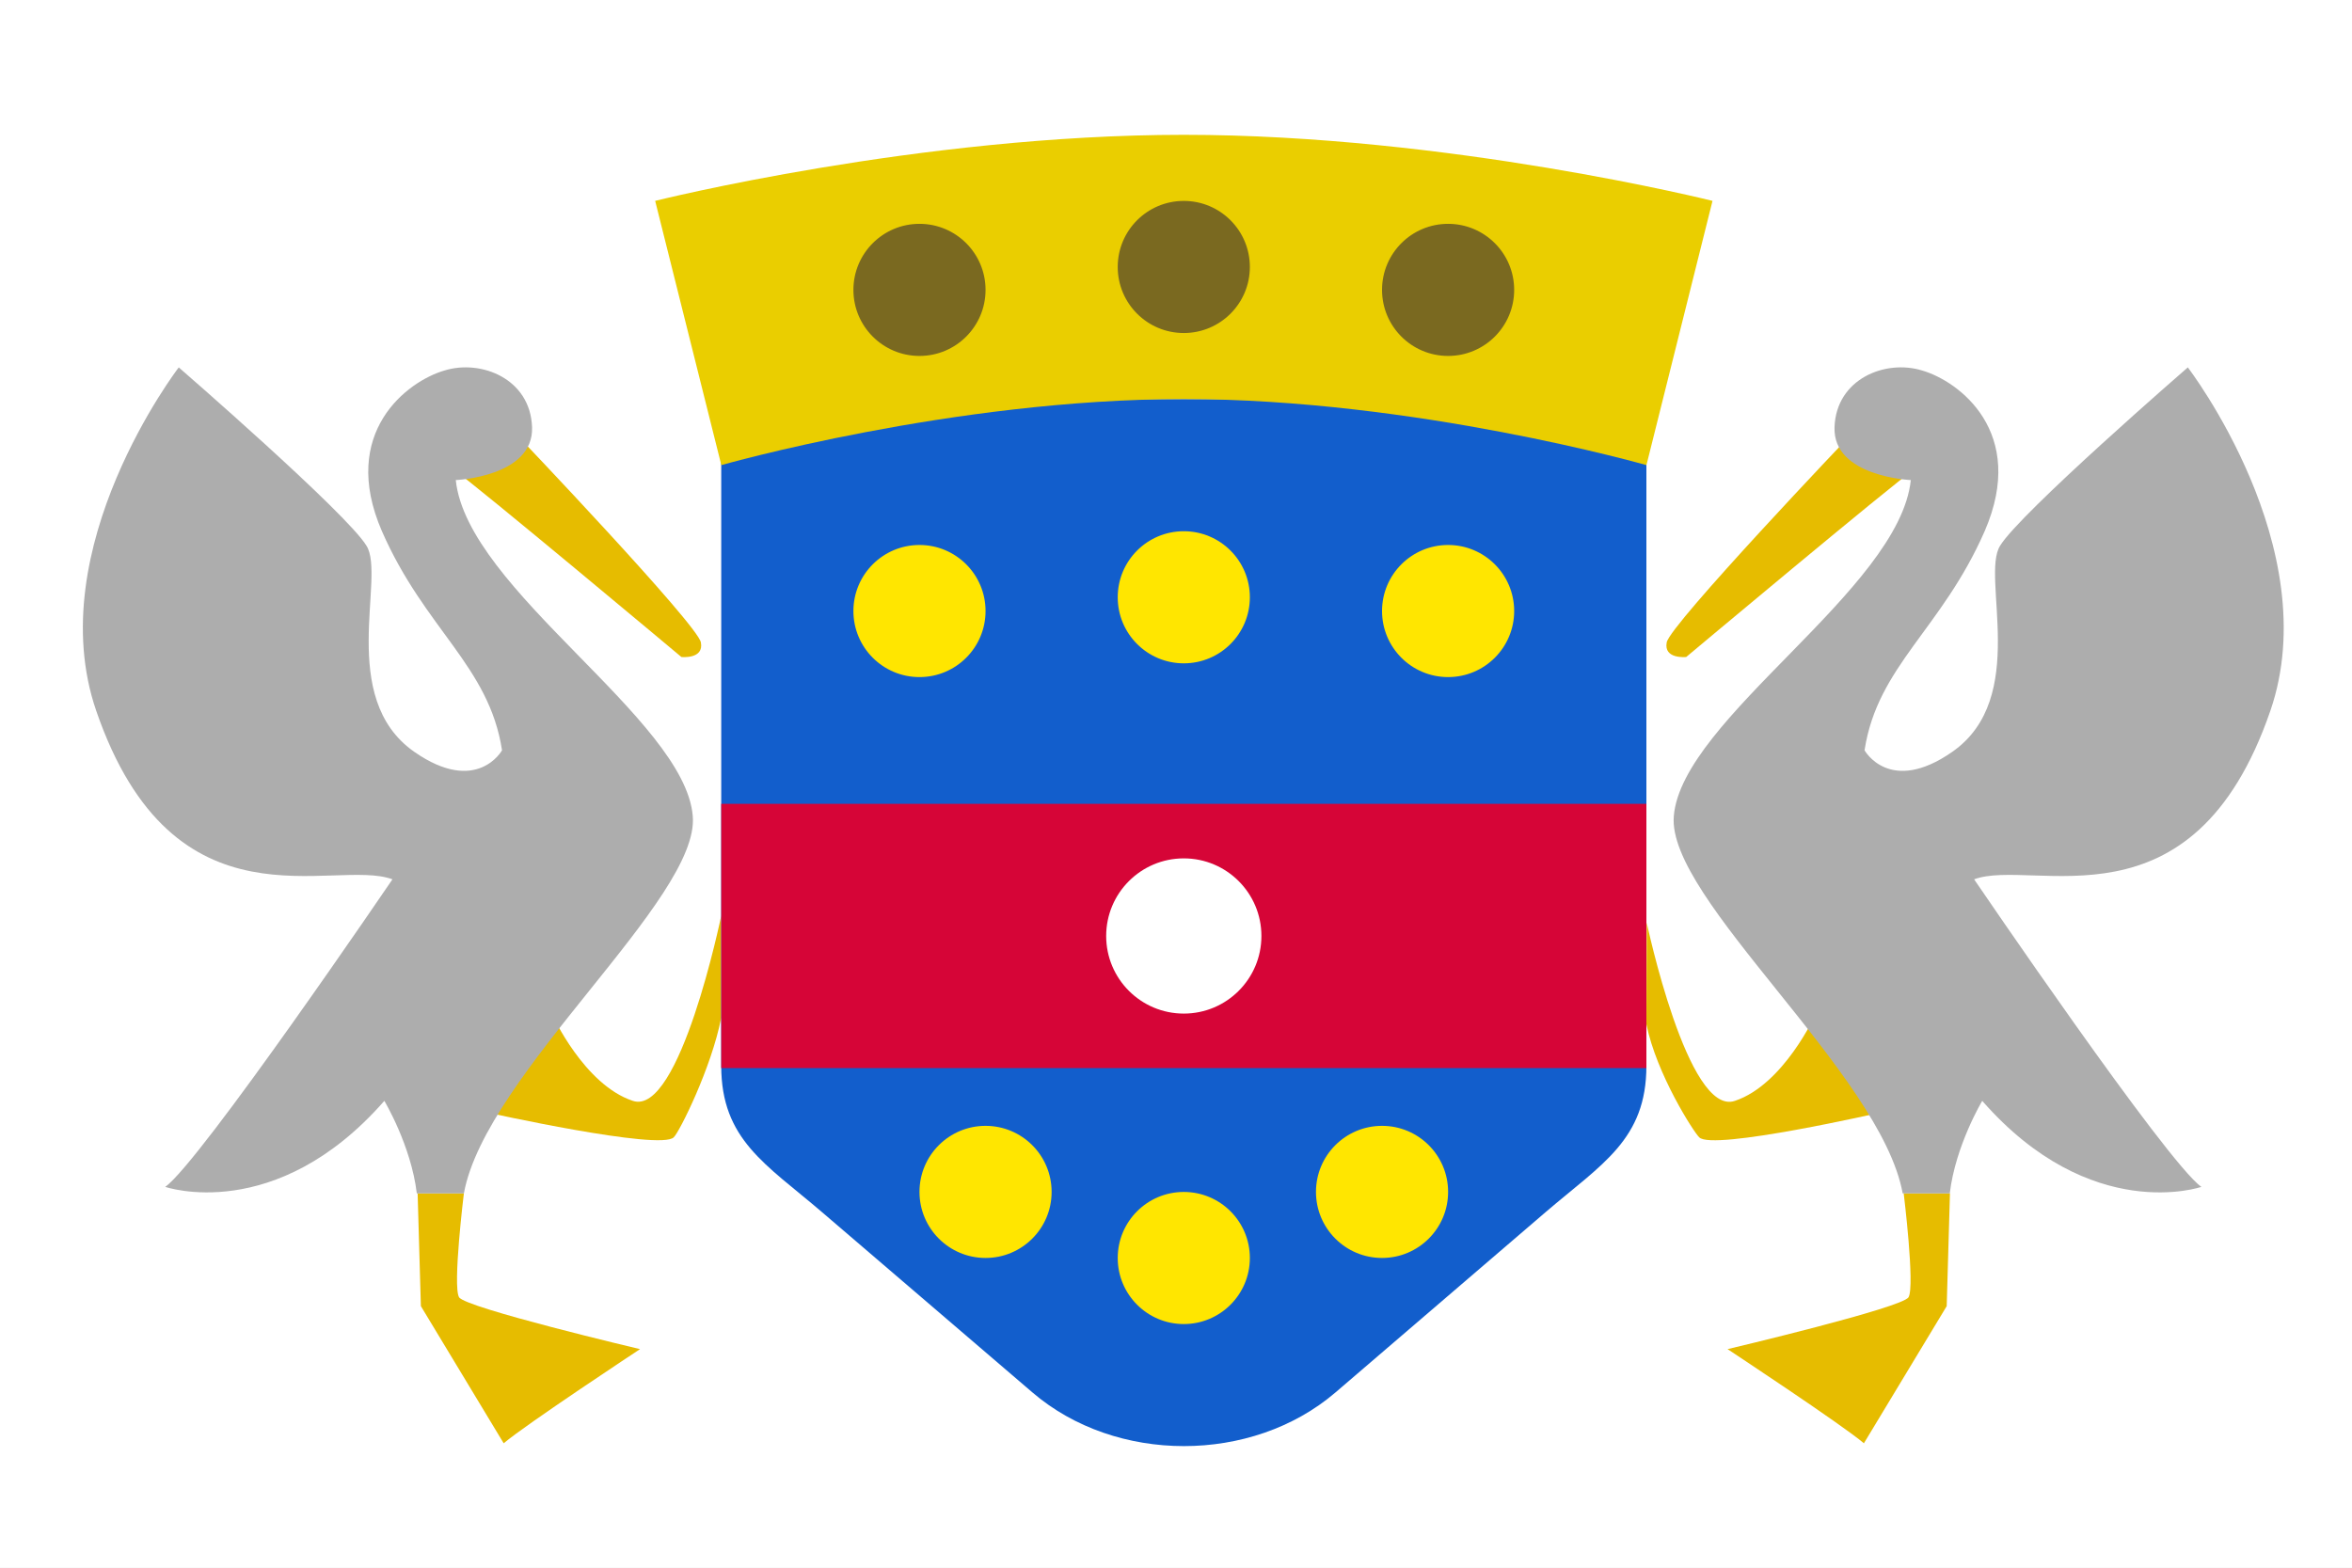
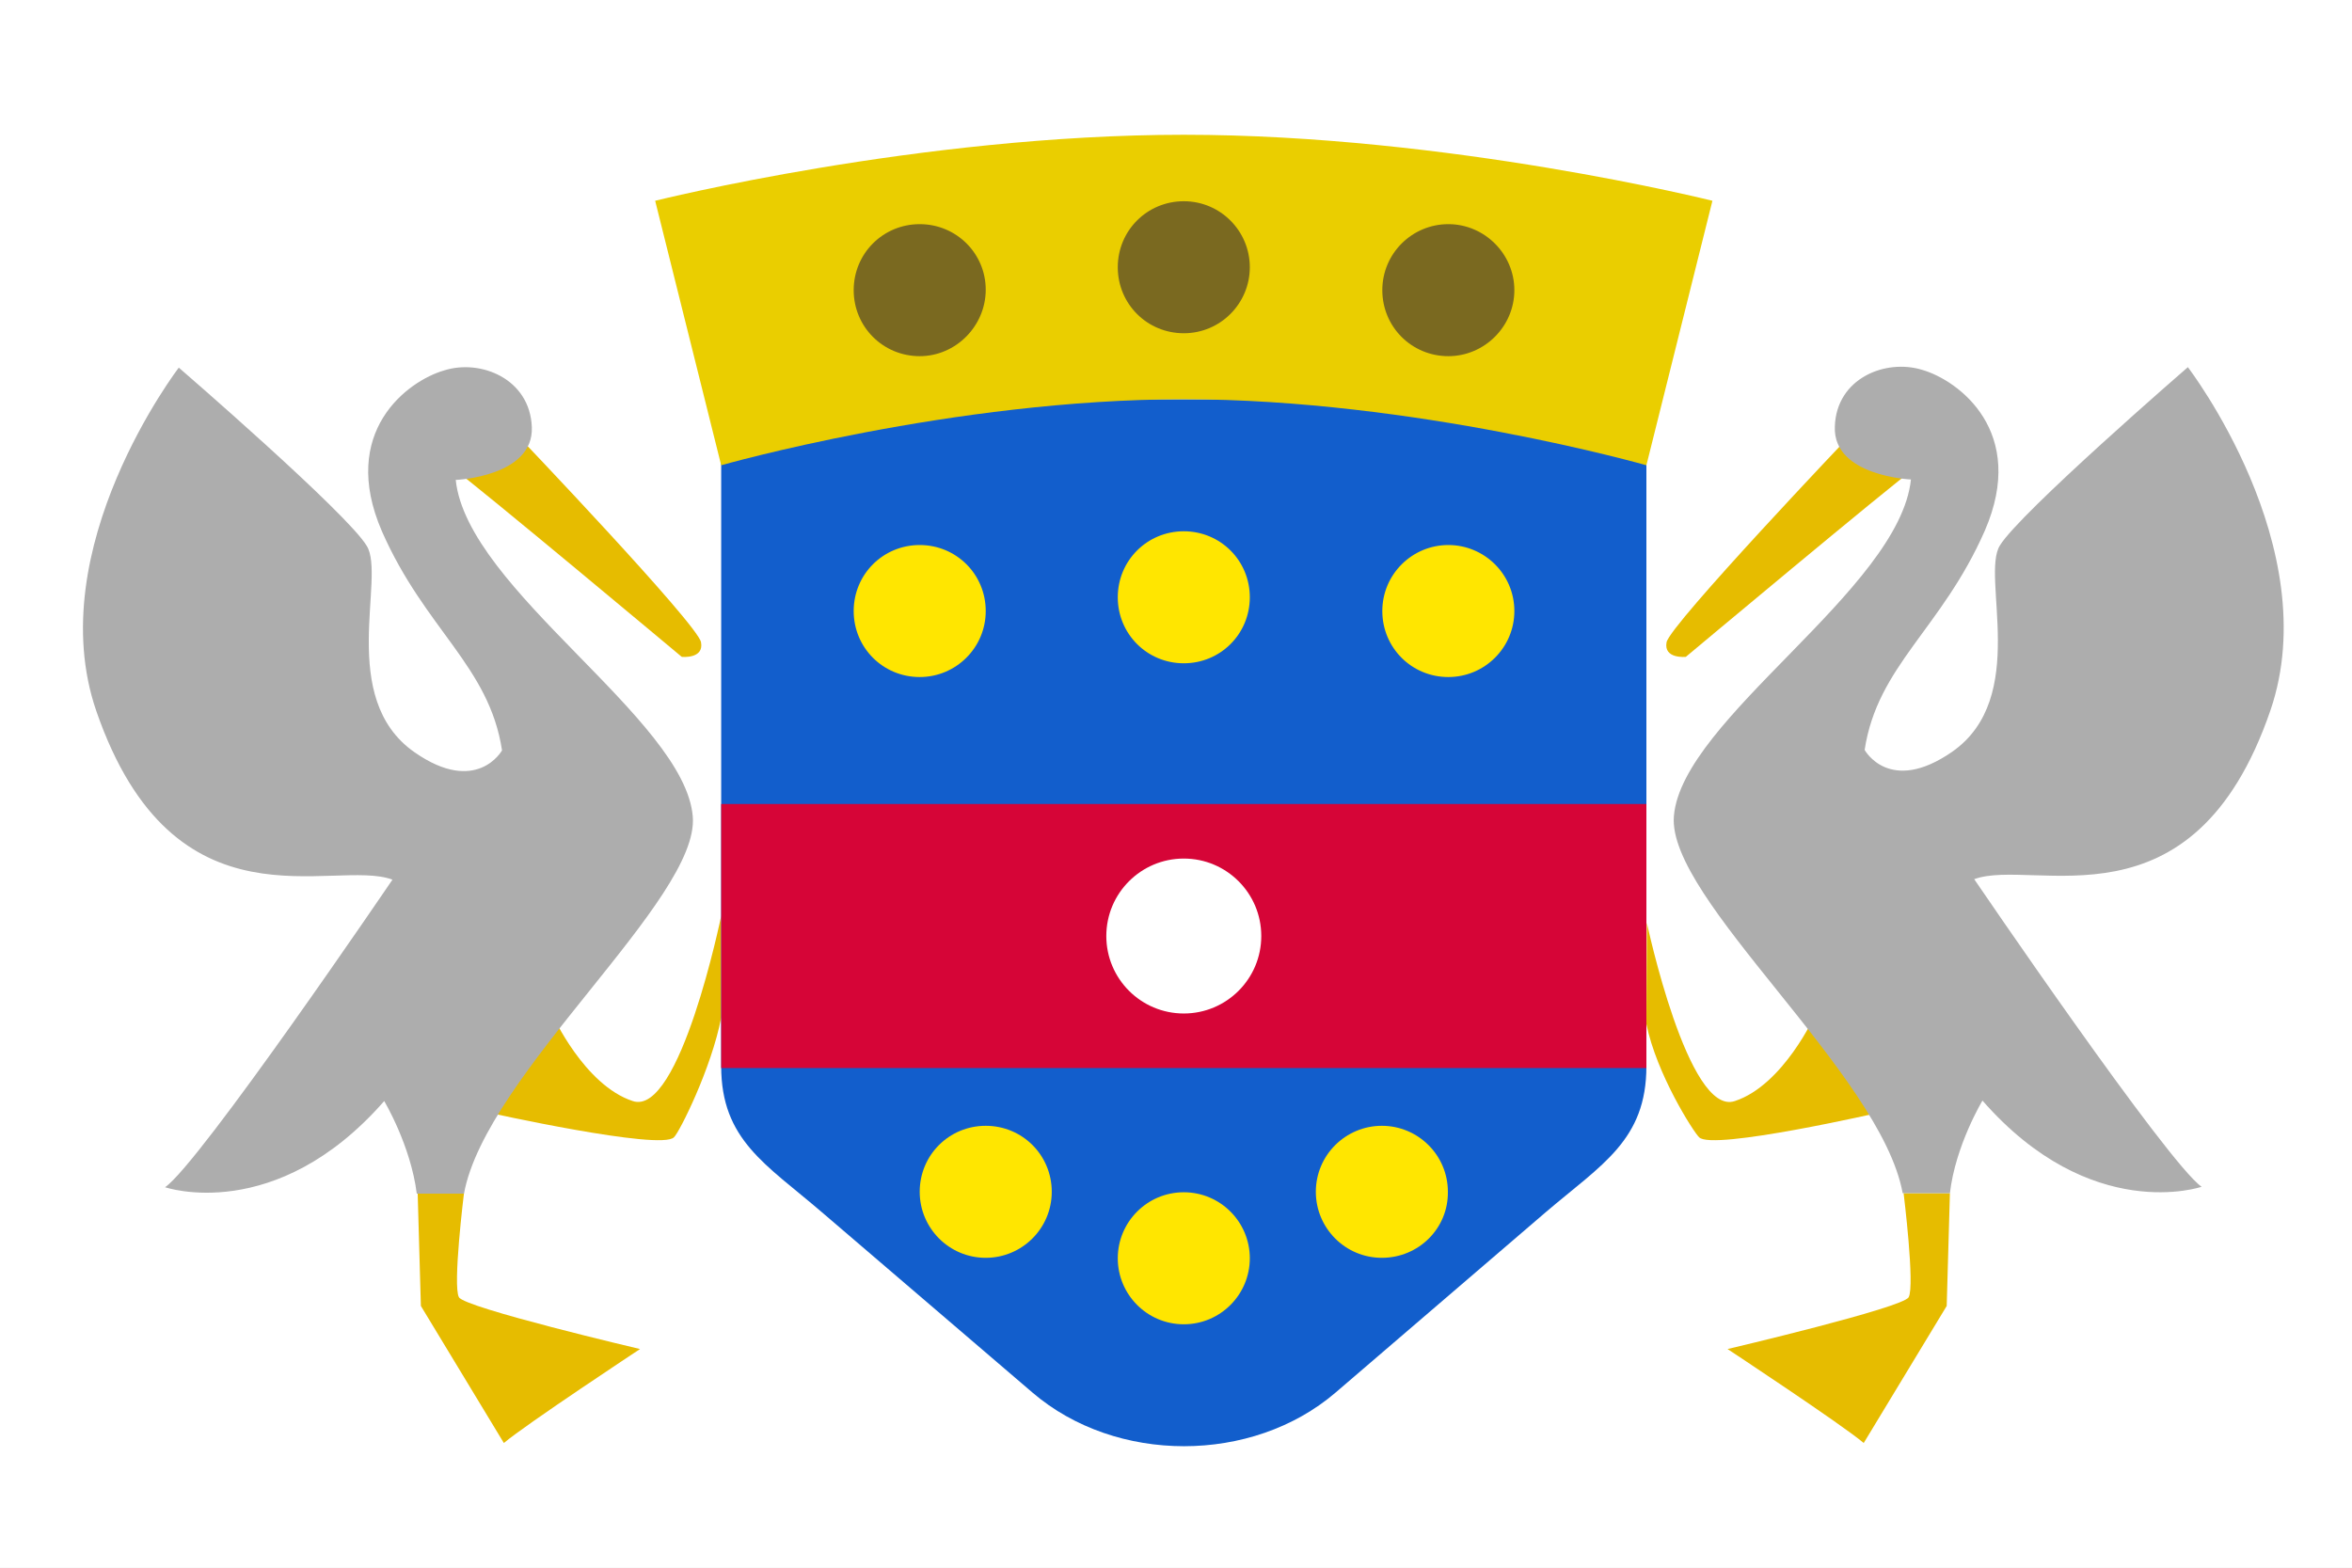
<svg xmlns="http://www.w3.org/2000/svg" viewBox="0 0 513 342">
  <path fill="#FFF" d="M0 0h513v342H0z" />
-   <path fill="#E6BC00" d="M157.31 199.76s-9.04 43.93-19.31 40.39c-10.62-3.54-17.53-18.76-17.53-18.76l-14.52 21.24s38.18 8.48 41.01 5.47c1.22-1.14 8.21-15.1 10.34-26.05v-22.29zm-56.13 60.57s-2.48 20.18-1.06 22.66c1.24 2.3 39.48 11.33 39.48 11.33s-24.96 16.46-29.74 20.54L91.8 284.94l-.71-24.61h10.09zM112.51 94.64s39.65 41.6 40.36 45.5c.71 3.72-4.25 3.19-4.25 3.19s-44.79-37.53-49.92-41.07c-5.31-3.55 13.81-7.62 13.81-7.62z" />
-   <path fill="#ADADAD" d="M99.41 104.73s16.99-.71 16.64-11.51c-.35-10.62-11.15-14.87-19.12-12.39-7.97 2.3-23.01 13.45-13.63 35.05 9.38 21.42 23.37 29.39 26.2 47.8 0 0-5.46 9.86-19.12.35-16.9-11.77-6.2-38.24-10.44-44.96-4.25-7.08-40.95-38.92-40.95-38.92s-30.24 39.37-18 74.92c16.95 49.21 51.74 31.98 64.61 36.76 0 0-42.13 61.96-49.57 67.09 0 0 24.08 8.32 47.8-18.76 0 0 5.84 9.74 7.08 20.18h10.27c4.78-26.2 51.51-64.26 49.92-82.32-1.77-21.25-49.21-49.39-51.69-73.29z" />
-   <path fill="#E6BC00" d="M359.17 201.27s8.96 42.43 19.23 38.89c10.62-3.54 17.53-18.76 17.53-18.76l14.52 21.24s-37 8.48-39.83 5.47c-1.21-1.14-9.32-13.79-11.52-24.66l.07-22.18zm56.05 59.06s2.48 20.18 1.06 22.66c-1.24 2.3-39.48 11.33-39.48 11.33s24.96 16.46 29.74 20.54l18.06-29.92.71-24.61h-10.09zM403.89 94.64s-39.65 41.6-40.36 45.5c-.71 3.72 4.25 3.19 4.25 3.19s44.79-37.53 49.92-41.07c5.14-3.55-13.81-7.62-13.81-7.62z" />
-   <path fill="#125ECC" d="M157.31 87.06H359.1v145.46c0 16.06-9.69 21.39-21.91 31.85l-45.92 39.41c-18.25 15.62-47.91 15.57-66.07 0l-46.01-39.43c-12.08-10.35-21.88-15.71-21.88-31.82V87.06z" />
-   <path fill="#FFE600" d="M200.55 147.71c-7.96 0-14.41-6.45-14.41-14.41s6.45-14.41 14.41-14.41 14.41 6.45 14.41 14.41-6.45 14.41-14.41 14.41zm57.65-3c-7.96 0-14.41-6.45-14.41-14.41s6.45-14.41 14.41-14.41 14.41 6.45 14.41 14.41-6.45 14.41-14.41 14.41zm57.65 3c-7.96 0-14.41-6.45-14.41-14.41s6.45-14.41 14.41-14.41 14.41 6.45 14.41 14.41-6.45 14.41-14.41 14.41zM214.96 274.43c-7.96 0-14.41-6.45-14.41-14.41s6.45-14.41 14.41-14.41 14.41 6.45 14.41 14.41c.01 7.96-6.45 14.41-14.41 14.41zm43.24 14.42c-7.96 0-14.41-6.45-14.41-14.41s6.45-14.41 14.41-14.41 14.41 6.45 14.41 14.41c0 7.95-6.45 14.41-14.41 14.41zm43.24-14.42c-7.96 0-14.41-6.45-14.41-14.41s6.45-14.41 14.41-14.41 14.41 6.45 14.41 14.41-6.45 14.41-14.41 14.41z" />
-   <path fill="#D60537" d="M157.31 175.36H359.1v57.65H157.31v-57.65z" />
-   <path fill="#EACE00" d="M142.9 43.82s57.65-14.41 115.31-14.41 115.31 14.41 115.31 14.41l-14.41 57.65s-50.45-14.41-100.89-14.41-100.89 14.41-100.89 14.41L142.9 43.82z" />
-   <path fill="#7A6920" d="M258.2 72.65c-7.96 0-14.41-6.45-14.41-14.41s6.45-14.41 14.41-14.41 14.41 6.45 14.41 14.41-6.45 14.41-14.41 14.41zm57.65 5c-7.96 0-14.41-6.45-14.41-14.41s6.45-14.41 14.41-14.41 14.41 6.45 14.41 14.41-6.45 14.41-14.41 14.41zm-115.3 0c-7.96 0-14.41-6.45-14.41-14.41s6.45-14.41 14.41-14.41 14.41 6.45 14.41 14.41-6.45 14.41-14.41 14.41z" />
-   <path fill="#ADADAD" d="M365.08 178.02c-1.59 18.06 45.14 56.12 49.92 82.32h10.27c1.24-10.44 7.08-20.18 7.08-20.18 23.72 27.09 47.8 18.76 47.8 18.76-7.44-5.13-49.57-67.09-49.57-67.09 12.88-4.78 47.67 12.45 64.61-36.76 12.24-35.55-18-74.92-18-74.92s-36.7 31.84-40.95 38.92c-4.25 6.73 6.46 33.2-10.44 44.96-13.66 9.51-19.12-.35-19.12-.35 2.83-18.41 16.82-26.38 26.2-47.8 9.38-21.6-5.66-32.75-13.63-35.05-7.97-2.48-18.76 1.77-19.12 12.39-.35 10.8 16.64 11.51 16.64 11.51-2.48 23.9-49.92 52.04-51.69 73.29z" />
-   <circle fill="#FFF" cx="258.2" cy="204.19" r="16.93" />
+   <g fill="#E6BC00">
+     <path d="M157.3 199.8s-9 43.9-19.3 40.4c-10.6-3.5-17.5-18.8-17.5-18.8L106 242.6s38.2 8.5 41 5.5c1.2-1.1 8.2-15.1 10.3-26.1v-22.2zm-56.1 60.5s-2.5 20.2-1.1 22.7c1.2 2.3 39.5 11.3 39.5 11.3s-25 16.5-29.7 20.5l-18.1-29.9-.7-24.6h10.1zM112.5 94.6s39.7 41.6 40.4 45.5c.7 3.7-4.2 3.2-4.2 3.2s-44.8-37.5-49.9-41.1c-5.4-3.5 13.7-7.6 13.7-7.6zM359.2 201.3s9 42.4 19.2 38.9c10.6-3.5 17.5-18.8 17.5-18.8l14.5 21.2s-37 8.5-39.8 5.5c-1.2-1.1-9.3-13.8-11.5-24.7l.1-22.1zm56 59s2.5 20.2 1.1 22.7c-1.2 2.3-39.5 11.3-39.5 11.3s25 16.5 29.7 20.5l18.1-29.9.7-24.6h-10.1zM403.9 94.6s-39.6 41.6-40.4 45.5c-.7 3.7 4.2 3.2 4.2 3.2s44.8-37.5 49.9-41.1c5.2-3.5-13.7-7.6-13.7-7.6z" />
+   </g>
+   <g fill="#ADADAD">
+     <path d="M99.4 104.7s17-.7 16.6-11.5c-.4-10.6-11.2-14.9-19.1-12.4-8 2.3-23 13.4-13.6 35.1 9.4 21.4 23.4 29.4 26.2 47.8 0 0-5.5 9.9-19.1.4-16.9-11.8-6.2-38.2-10.4-45-4.2-7.1-41-38.9-41-38.9s-30.2 39.4-18 74.9c17 49.2 51.7 32 64.6 36.8 0 0-42.1 62-49.6 67.1 0 0 24.1 8.3 47.8-18.8 0 0 5.8 9.7 7.1 20.2h10.3c4.8-26.2 51.5-64.3 49.9-82.3-1.8-21.3-49.2-49.5-51.7-73.4zM365.1 178c-1.6 18.1 45.1 56.1 49.9 82.3h10.3c1.2-10.4 7.1-20.2 7.1-20.2 23.7 27.1 47.8 18.8 47.8 18.8-7.4-5.1-49.6-67.1-49.6-67.1 12.9-4.8 47.7 12.4 64.6-36.8 12.2-35.6-18-74.9-18-74.9s-36.7 31.8-41 38.9c-4.2 6.7 6.5 33.2-10.4 45-13.7 9.5-19.1-.4-19.1-.4 2.8-18.4 16.8-26.4 26.2-47.8 9.4-21.6-5.7-32.8-13.6-35.1-8-2.5-18.8 1.8-19.1 12.4-.4 10.8 16.6 11.5 16.6 11.5-2.5 24-49.9 52.2-51.7 73.4z" />
+   </g>
+   <path fill="#125ECC" d="M157.3 87.1h201.8v145.5c0 16.1-9.7 21.4-21.9 31.8l-45.9 39.4c-18.2 15.6-47.9 15.6-66.1 0l-46-39.4c-12.1-10.4-21.9-15.7-21.9-31.8V87.1z" />
+   <path fill="#FFE600" d="M200.6 147.7c-8 0-14.4-6.4-14.4-14.4s6.4-14.4 14.4-14.4 14.4 6.4 14.4 14.4-6.5 14.4-14.4 14.4zm57.6-3c-8 0-14.4-6.4-14.4-14.4s6.4-14.4 14.4-14.4 14.4 6.4 14.4 14.4-6.4 14.4-14.4 14.4zm57.7 3c-8 0-14.4-6.4-14.4-14.4s6.5-14.4 14.4-14.4 14.4 6.4 14.4 14.4-6.5 14.4-14.4 14.4zM215 274.4c-8 0-14.4-6.5-14.4-14.4 0-8 6.4-14.4 14.4-14.4s14.4 6.4 14.4 14.4-6.5 14.4-14.4 14.4zm43.2 14.5c-8 0-14.4-6.5-14.4-14.4s6.4-14.4 14.4-14.4 14.4 6.5 14.4 14.4-6.4 14.4-14.4 14.4zm43.2-14.5c-8 0-14.4-6.5-14.4-14.4 0-8 6.5-14.4 14.4-14.4s14.4 6.4 14.4 14.4c.1 8-6.4 14.4-14.4 14.4z" />
+   <path fill="#D60537" d="M157.3 175.4h201.8V233H157.3v-57.6z" />
+   <path fill="#EACE00" d="M142.9 43.8s57.6-14.4 115.3-14.4 115.3 14.4 115.3 14.4l-14.4 57.7s-50.5-14.4-100.9-14.4-100.9 14.4-100.9 14.4l-14.4-57.7z" />
+   <path fill="#7A6920" d="M258.2 72.7c-8 0-14.4-6.4-14.4-14.4s6.4-14.4 14.4-14.4 14.4 6.5 14.4 14.4-6.4 14.4-14.4 14.4zm57.7 5c-8 0-14.4-6.4-14.4-14.4s6.5-14.4 14.4-14.4 14.4 6.5 14.4 14.4-6.5 14.4-14.4 14.4zm-115.3 0c-8 0-14.4-6.4-14.4-14.4s6.4-14.4 14.4-14.4S215 55.3 215 63.2s-6.5 14.5-14.4 14.5z" />
+   <circle fill="#FFF" cx="258.2" cy="204.2" r="16.9" />
</svg>
